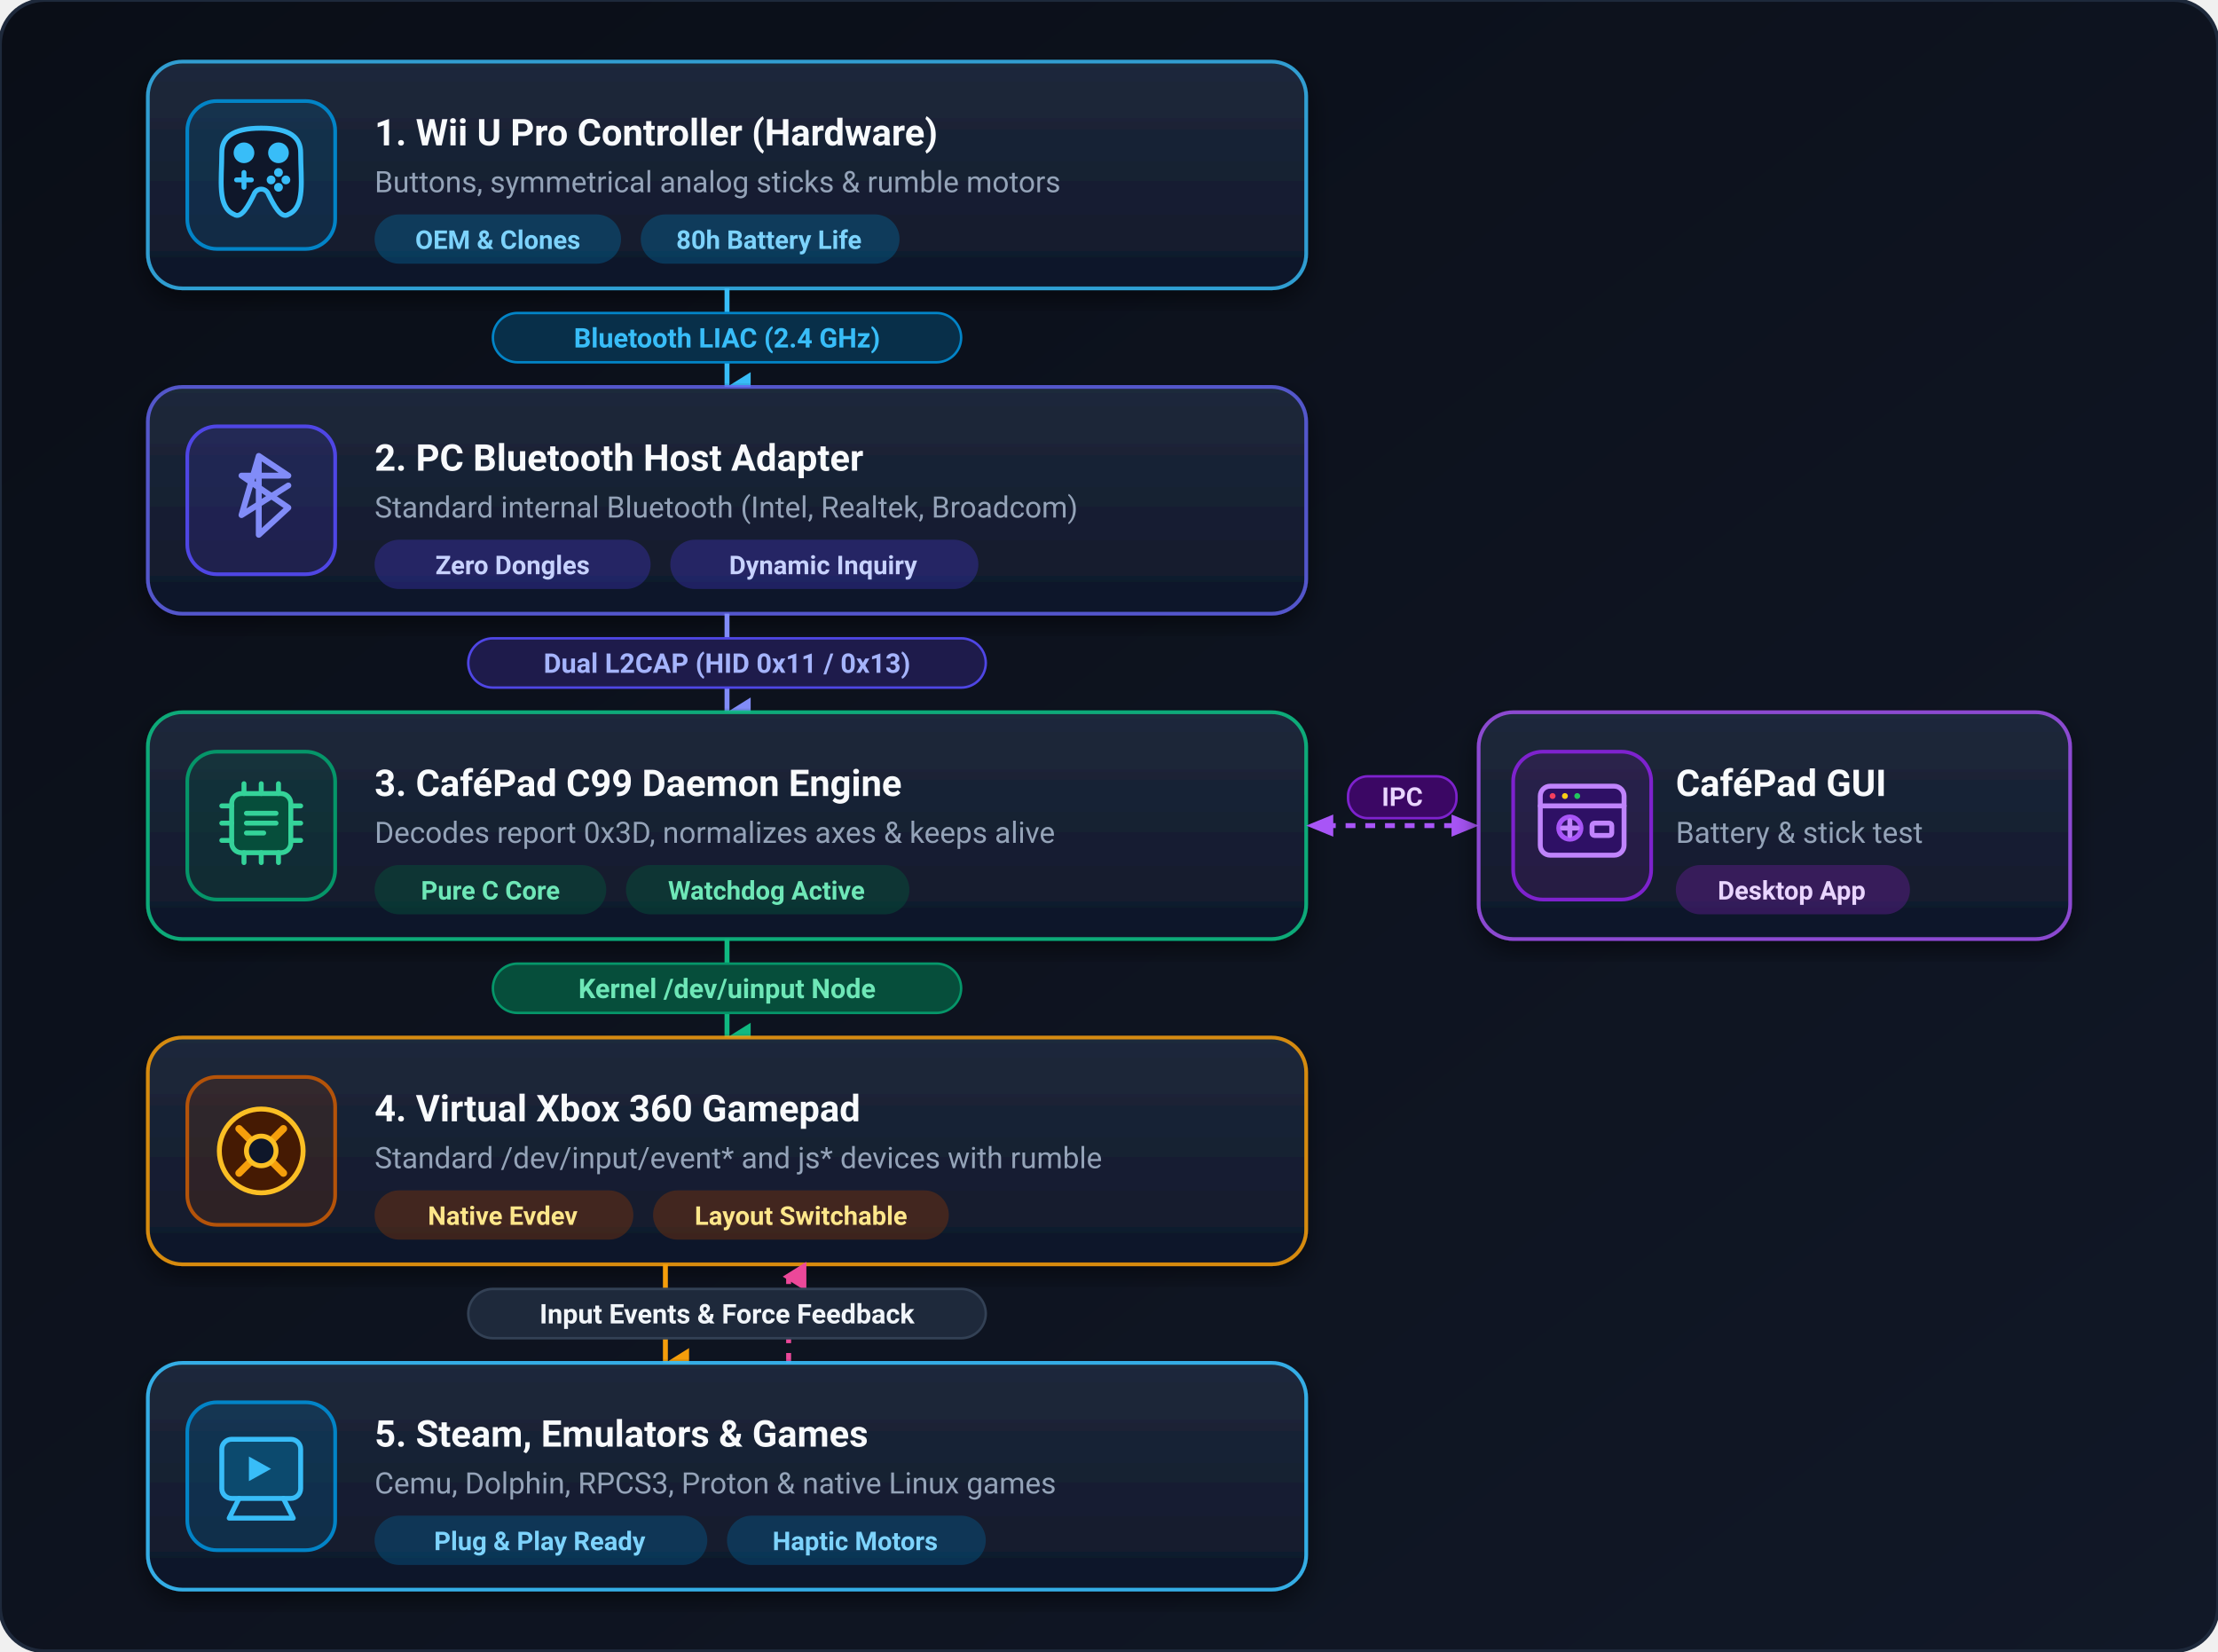
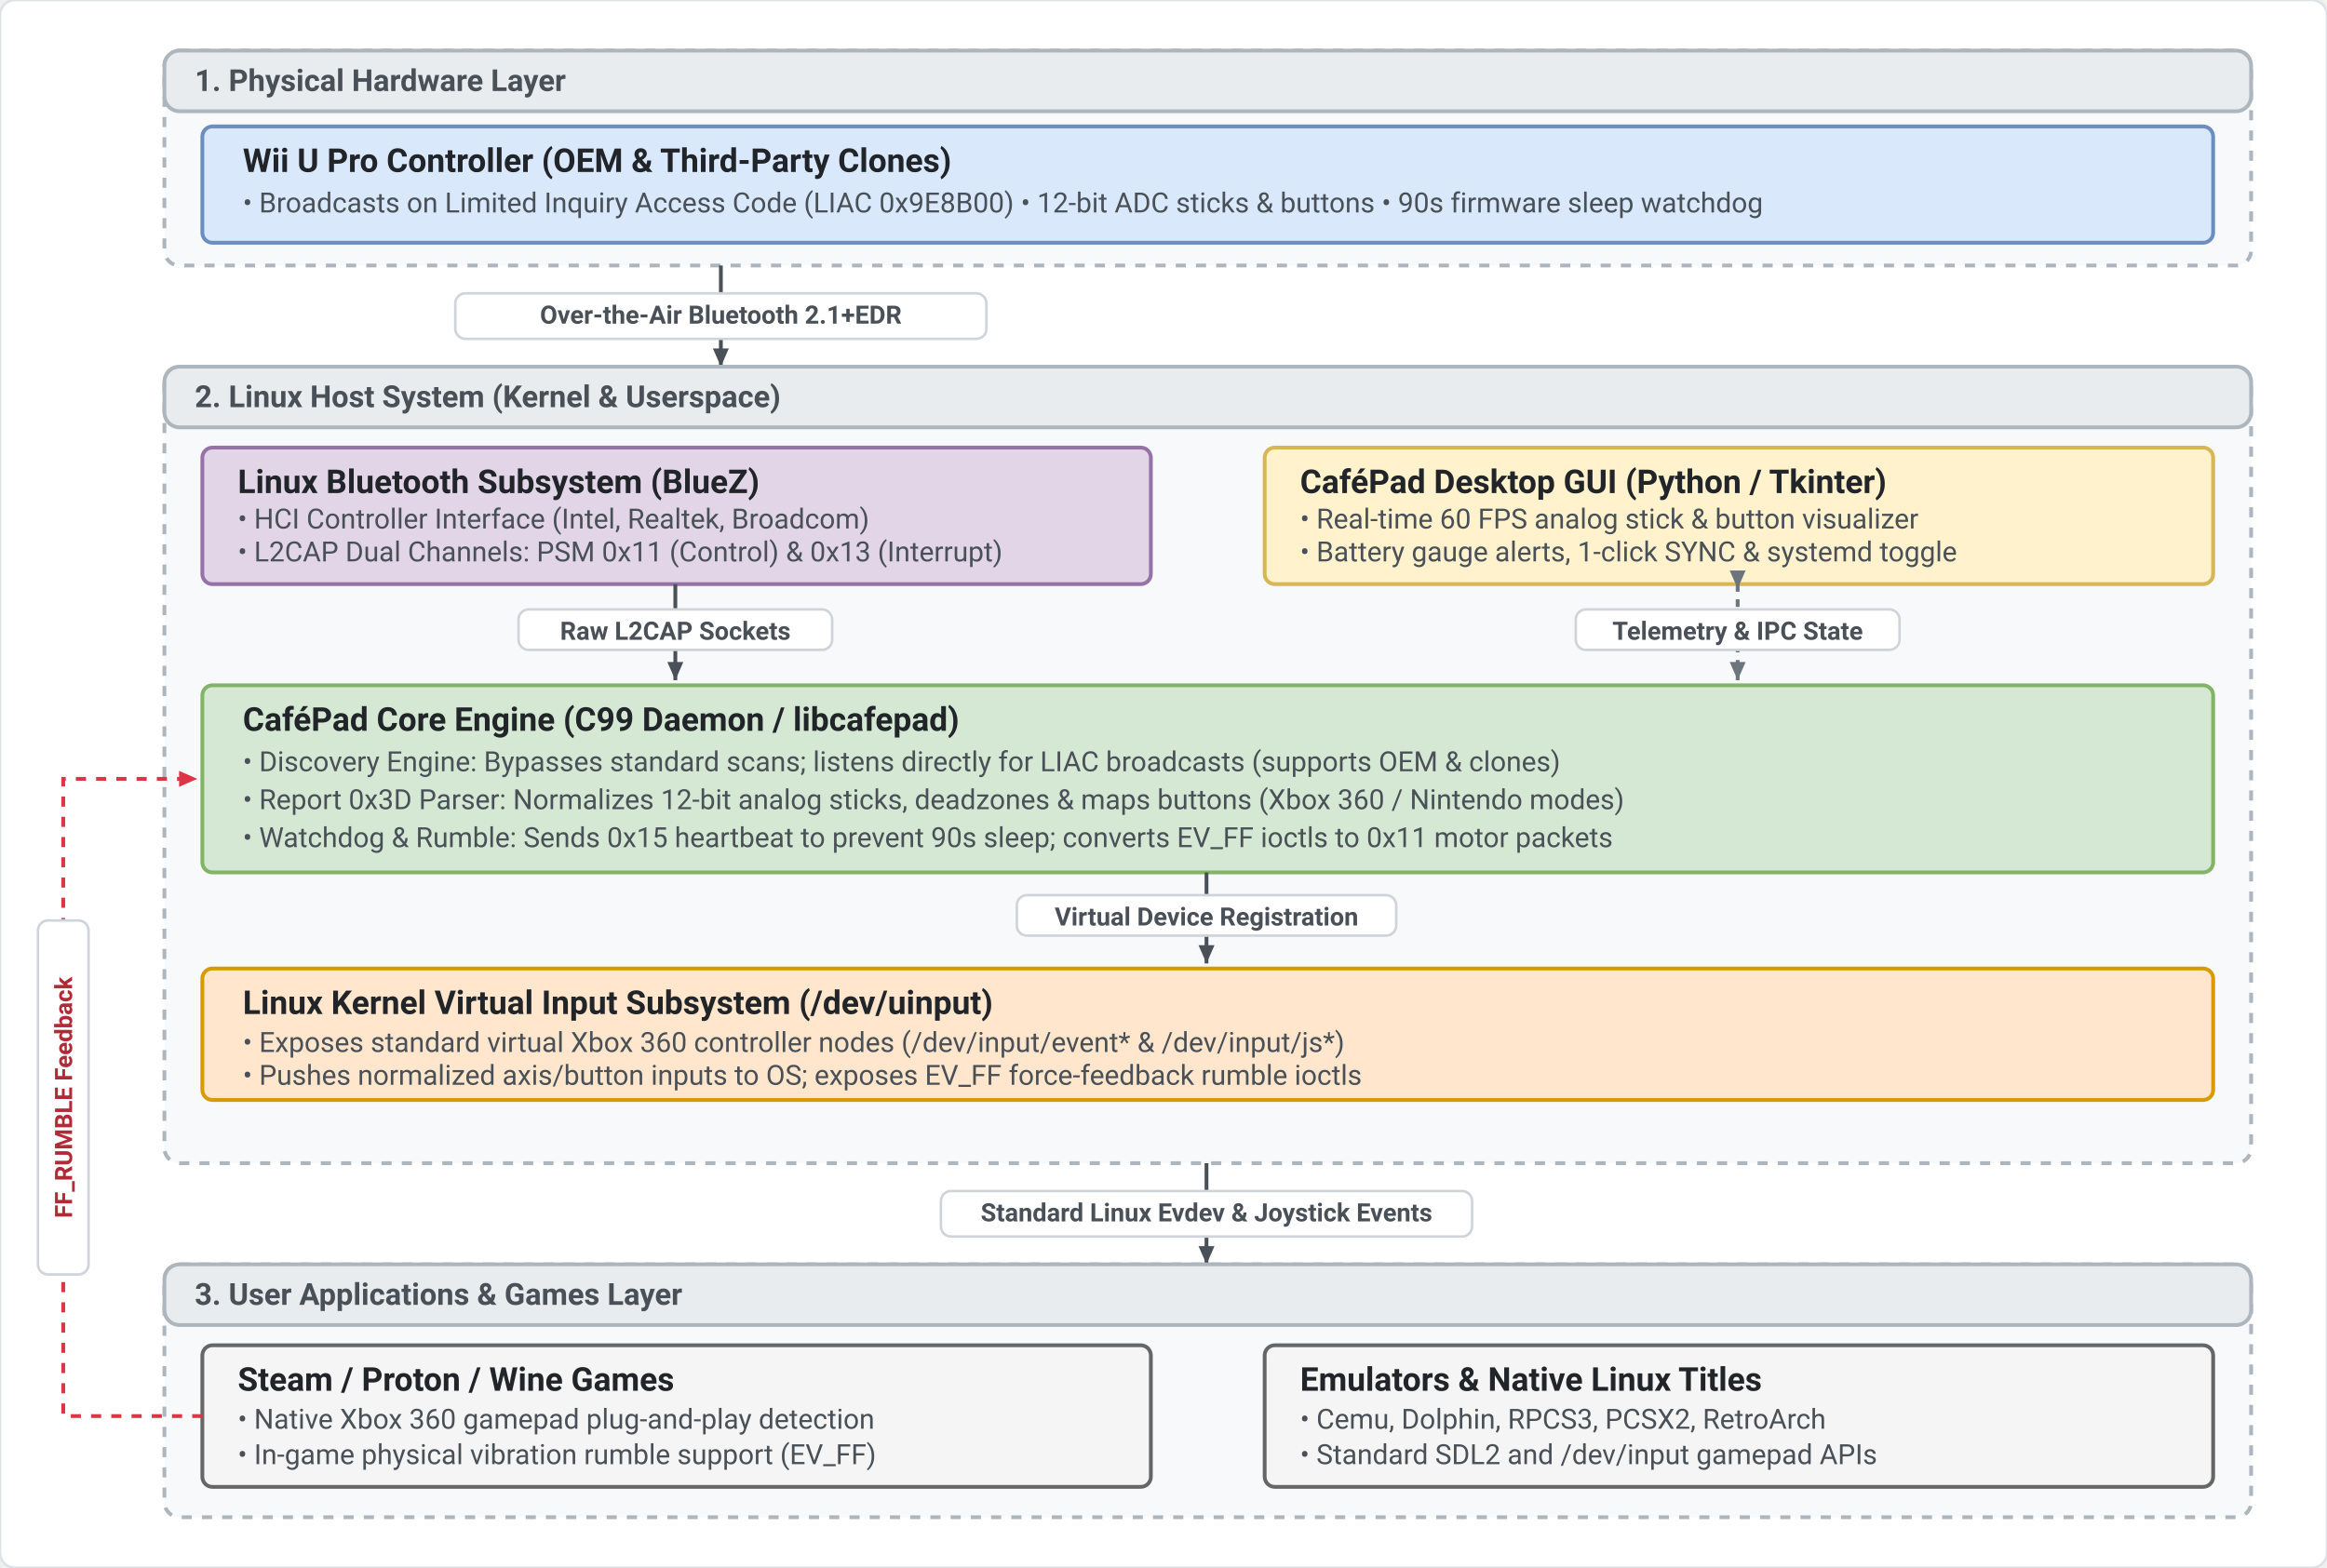
- <svg xmlns="http://www.w3.org/2000/svg" viewBox="0 0 900 670" width="900" height="670">
+ <svg xmlns="http://www.w3.org/2000/svg" viewBox="0 0 920 620" width="920" height="620">
  <defs>
-     <linearGradient id="canvasBg" x1="0%" y1="0%" x2="100%" y2="100%">
-       <stop offset="0%" stop-color="#0a0e17" />
-       <stop offset="100%" stop-color="#111827" />
-     </linearGradient>
-     <linearGradient id="cardBg" x1="0%" y1="0%" x2="0%" y2="100%">
-       <stop offset="0%" stop-color="#1e293b" />
-       <stop offset="100%" stop-color="#0f172a" />
-     </linearGradient>
-     <filter id="shadow" x="-6%" y="-6%" width="112%" height="116%">
-       <feDropShadow dx="0" dy="4" stdDeviation="5" flood-color="#000000" flood-opacity="0.5" />
-     </filter>
-     <marker id="arrowDown" viewBox="0 0 10 10" refX="5" refY="8" markerWidth="6" markerHeight="6" orient="auto-start-reverse">
-       <path d="M 0 0 L 10 0 L 5 8 z" fill="#38bdf8" />
+     <marker id="arrow" viewBox="0 0 10 10" refX="8" refY="5" markerWidth="6" markerHeight="6" orient="auto-start-reverse">
+       <path d="M 0 1.5 L 8 5 L 0 8.5 z" fill="#495057" />
    </marker>
-     <marker id="arrowDownIndigo" viewBox="0 0 10 10" refX="5" refY="8" markerWidth="6" markerHeight="6" orient="auto-start-reverse">
-       <path d="M 0 0 L 10 0 L 5 8 z" fill="#818cf8" />
+     <marker id="arrowRed" viewBox="0 0 10 10" refX="8" refY="5" markerWidth="6" markerHeight="6" orient="auto-start-reverse">
+       <path d="M 0 1.5 L 8 5 L 0 8.5 z" fill="#dc3545" />
    </marker>
-     <marker id="arrowDownEmerald" viewBox="0 0 10 10" refX="5" refY="8" markerWidth="6" markerHeight="6" orient="auto-start-reverse">
-       <path d="M 0 0 L 10 0 L 5 8 z" fill="#10b981" />
+     <marker id="arrowDashed" viewBox="0 0 10 10" refX="8" refY="5" markerWidth="6" markerHeight="6" orient="auto-start-reverse">
+       <path d="M 0 1.5 L 8 5 L 0 8.5 z" fill="#6c757d" />
    </marker>
-     <marker id="arrowDownAmber" viewBox="0 0 10 10" refX="5" refY="8" markerWidth="6" markerHeight="6" orient="auto-start-reverse">
-       <path d="M 0 0 L 10 0 L 5 8 z" fill="#f59e0b" />
-     </marker>
-     <marker id="arrowUpPink" viewBox="0 0 10 10" refX="5" refY="2" markerWidth="6" markerHeight="6" orient="auto-start-reverse">
-       <path d="M 0 8 L 10 8 L 5 0 z" fill="#ec4899" />
+     <marker id="arrowDashedStart" viewBox="0 0 10 10" refX="2" refY="5" markerWidth="6" markerHeight="6" orient="auto-start-reverse">
+       <path d="M 8 1.5 L 0 5 L 8 8.5 z" fill="#6c757d" />
    </marker>
  </defs>
  <style>
-     .card { rx: 14px; stroke-width: 1.5px; filter: url(#shadow); }
-     .title { font-family: -apple-system, BlinkMacSystemFont, "Segoe UI", Roboto, sans-serif; font-size: 15px; font-weight: 700; fill: #f8fafc; }
-     .desc { font-family: -apple-system, BlinkMacSystemFont, "Segoe UI", Roboto, sans-serif; font-size: 12px; fill: #94a3b8; }
-     .badge-text { font-family: -apple-system, BlinkMacSystemFont, "Segoe UI", Roboto, sans-serif; font-size: 10.5px; font-weight: 700; }
-     .arrow-badge { font-family: -apple-system, BlinkMacSystemFont, "Segoe UI", Roboto, sans-serif; font-size: 11px; font-weight: 600; }
+     text { font-family: -apple-system, BlinkMacSystemFont, "Segoe UI", Roboto, "Helvetica Neue", Arial, sans-serif; }
+     .lane-title { font-size: 12px; font-weight: 700; fill: #495057; }
+     .box-title { font-size: 13px; font-weight: 700; fill: #212529; }
+     .box-body { font-size: 11px; fill: #495057; }
+     .lbl-bg { fill: #ffffff; stroke: #ced4da; stroke-width: 1px; rx: 4px; }
+     .lbl-text { font-size: 10px; font-weight: 600; fill: #495057; text-anchor: middle; }
+     .lbl-red { font-size: 9.5px; font-weight: 700; fill: #b02a37; text-anchor: middle; }
  </style>
-   <rect width="900" height="670" rx="18" fill="url(#canvasBg)" stroke="#1e293b" stroke-width="1.5" />
-   <g transform="translate(60, 25)">
-     <rect width="470" height="92" fill="url(#cardBg)" stroke="#38bdf8" stroke-opacity="0.8" class="card" />
-     <rect x="16" y="16" width="60" height="60" rx="12" fill="#0369a1" fill-opacity="0.2" stroke="#0284c7" stroke-width="1.5" />
-     <g transform="translate(24, 23)" stroke="#38bdf8" stroke-width="2" fill="none" stroke-linecap="round" stroke-linejoin="round">
-       <path d="M6 14 C6 8, 10 4, 22 4 L22 4 C34 4, 38 8, 38 14 C38 25, 40 36, 33 39 C30 41, 27 35, 25 31 C24 28, 20 28, 19 31 C17 35, 14 41, 11 39 C4 36, 6 25, 6 14 Z" fill="#0f172a" />
-       <circle cx="15" cy="14" r="3.2" fill="#38bdf8" />
-       <circle cx="29" cy="14" r="3.2" fill="#38bdf8" />
-       <path d="M15 22 L15 28 M12 25 L18 25" />
-       <circle cx="29" cy="22" r="0.8" fill="#38bdf8" />
-       <circle cx="32" cy="25" r="0.8" fill="#38bdf8" />
-       <circle cx="26" cy="25" r="0.8" fill="#38bdf8" />
-       <circle cx="29" cy="28" r="0.8" fill="#38bdf8" />
+   <rect width="920" height="620" fill="#ffffff" stroke="#dee2e6" stroke-width="1" rx="6" />
+   <g transform="translate(65, 20)">
+     <rect width="825" height="85" fill="#f8f9fa" stroke="#adb5bd" stroke-width="1.5" stroke-dasharray="4,4" rx="6" />
+     <rect width="825" height="24" fill="#e9ecef" stroke="#adb5bd" stroke-width="1.5" rx="6" />
+     <text x="12" y="16" class="lane-title">1. Physical Hardware Layer</text>
+     <g transform="translate(15, 30)">
+       <rect width="795" height="46" rx="4" fill="#dae8fc" stroke="#6c8ebf" stroke-width="1.5" />
+       <text x="16" y="18" class="box-title">Wii U Pro Controller (OEM &amp; Third-Party Clones)</text>
+       <text x="16" y="34" class="box-body">• Broadcasts on Limited Inquiry Access Code (LIAC 0x9E8B00)  • 12-bit ADC sticks &amp; buttons  • 90s firmware sleep watchdog</text>
    </g>
-     <text x="92" y="34" class="title">1. Wii U Pro Controller (Hardware)</text>
-     <text x="92" y="53" class="desc">Buttons, symmetrical analog sticks &amp; rumble motors</text>
-     <rect x="92" y="62" width="100" height="20" rx="10" fill="#0284c7" fill-opacity="0.3" />
-     <text x="142" y="76" text-anchor="middle" class="badge-text" fill="#7dd3fc">OEM &amp; Clones</text>
-     <rect x="200" y="62" width="105" height="20" rx="10" fill="#0284c7" fill-opacity="0.3" />
-     <text x="252" y="76" text-anchor="middle" class="badge-text" fill="#7dd3fc">80h Battery Life</text>
  </g>
-   <g transform="translate(295, 117)">
-     <line x1="0" y1="0" x2="0" y2="40" stroke="#38bdf8" stroke-width="2" marker-end="url(#arrowDown)" />
-     <rect x="-95" y="10" width="190" height="20" rx="10" fill="#082f49" stroke="#0284c7" stroke-width="1" />
-     <text x="0" y="24" text-anchor="middle" class="arrow-badge" fill="#38bdf8">Bluetooth LIAC (2.4 GHz)</text>
+   <g transform="translate(285, 105)">
+     <line x1="0" y1="0" x2="0" y2="40" stroke="#495057" stroke-width="1.5" marker-end="url(#arrow)" />
+     <rect x="-105" y="11" width="210" height="18" class="lbl-bg" />
+     <text x="0" y="23" class="lbl-text">Over-the-Air Bluetooth 2.1+EDR</text>
  </g>
-   <g transform="translate(60, 157)">
-     <rect width="470" height="92" fill="url(#cardBg)" stroke="#6366f1" stroke-opacity="0.8" class="card" />
-     <rect x="16" y="16" width="60" height="60" rx="12" fill="#4338ca" fill-opacity="0.2" stroke="#4f46e5" stroke-width="1.5" />
-     <g transform="translate(33, 24)" stroke="#818cf8" stroke-width="2.4" fill="none" stroke-linecap="round" stroke-linejoin="round">
-       <path d="M12 4 L12 36 L24 25 L5 12 L24 12 L12 4 L5 28 L24 16" />
+   <g transform="translate(65, 145)">
+     <rect width="825" height="315" fill="#f8f9fa" stroke="#adb5bd" stroke-width="1.5" stroke-dasharray="4,4" rx="6" />
+     <rect width="825" height="24" fill="#e9ecef" stroke="#adb5bd" stroke-width="1.5" rx="6" />
+     <text x="12" y="16" class="lane-title">2. Linux Host System (Kernel &amp; Userspace)</text>
+     <g transform="translate(15, 32)">
+       <rect width="375" height="54" rx="4" fill="#e1d5e7" stroke="#9673a6" stroke-width="1.5" />
+       <text x="14" y="18" class="box-title">Linux Bluetooth Subsystem (BlueZ)</text>
+       <text x="14" y="32" class="box-body">• HCI Controller Interface (Intel, Realtek, Broadcom)</text>
+       <text x="14" y="45" class="box-body">• L2CAP Dual Channels: PSM 0x11 (Control) &amp; 0x13 (Interrupt)</text>
    </g>
-     <text x="92" y="34" class="title">2. PC Bluetooth Host Adapter</text>
-     <text x="92" y="53" class="desc">Standard internal Bluetooth (Intel, Realtek, Broadcom)</text>
-     <rect x="92" y="62" width="112" height="20" rx="10" fill="#4338ca" fill-opacity="0.35" />
-     <text x="148" y="76" text-anchor="middle" class="badge-text" fill="#c7d2fe">Zero Dongles</text>
-     <rect x="212" y="62" width="125" height="20" rx="10" fill="#4338ca" fill-opacity="0.35" />
-     <text x="274" y="76" text-anchor="middle" class="badge-text" fill="#c7d2fe">Dynamic Inquiry</text>
+     <g transform="translate(435, 32)">
+       <rect width="375" height="54" rx="4" fill="#fff2cc" stroke="#d6b656" stroke-width="1.5" />
+       <text x="14" y="18" class="box-title">CaféPad Desktop GUI (Python / Tkinter)</text>
+       <text x="14" y="32" class="box-body">• Real-time 60 FPS analog stick &amp; button visualizer</text>
+       <text x="14" y="45" class="box-body">• Battery gauge alerts, 1-click SYNC &amp; systemd toggle</text>
+     </g>
+     <line x1="202" y1="86" x2="202" y2="124" stroke="#495057" stroke-width="1.5" marker-end="url(#arrow)" />
+     <rect x="140" y="96" width="124" height="16" class="lbl-bg" />
+     <text x="202" y="108" class="lbl-text">Raw L2CAP Sockets</text>
+     <line x1="622" y1="86" x2="622" y2="124" stroke="#6c757d" stroke-width="1.5" stroke-dasharray="3,3" marker-end="url(#arrowDashed)" marker-start="url(#arrowDashedStart)" />
+     <rect x="558" y="96" width="128" height="16" class="lbl-bg" />
+     <text x="622" y="108" class="lbl-text">Telemetry &amp; IPC State</text>
+     <g transform="translate(15, 126)">
+       <rect width="795" height="74" rx="4" fill="#d5e8d4" stroke="#82b366" stroke-width="1.5" />
+       <text x="16" y="18" class="box-title">CaféPad Core Engine (C99 Daemon / libcafepad)</text>
+       <text x="16" y="34" class="box-body">• Discovery Engine: Bypasses standard scans; listens directly for LIAC broadcasts (supports OEM &amp; clones)</text>
+       <text x="16" y="49" class="box-body">• Report 0x3D Parser: Normalizes 12-bit analog sticks, deadzones &amp; maps buttons (Xbox 360 / Nintendo modes)</text>
+       <text x="16" y="64" class="box-body">• Watchdog &amp; Rumble: Sends 0x15 heartbeat to prevent 90s sleep; converts EV_FF ioctls to 0x11 motor packets</text>
+     </g>
+     <line x1="412" y1="200" x2="412" y2="236" stroke="#495057" stroke-width="1.5" marker-end="url(#arrow)" />
+     <rect x="337" y="209" width="150" height="16" class="lbl-bg" />
+     <text x="412" y="221" class="lbl-text">Virtual Device Registration</text>
+     <g transform="translate(15, 238)">
+       <rect width="795" height="52" rx="4" fill="#ffe6cc" stroke="#d79b00" stroke-width="1.5" />
+       <text x="16" y="18" class="box-title">Linux Kernel Virtual Input Subsystem (/dev/uinput)</text>
+       <text x="16" y="33" class="box-body">• Exposes standard virtual Xbox 360 controller nodes (/dev/input/event* &amp; /dev/input/js*)</text>
+       <text x="16" y="46" class="box-body">• Pushes normalized axis/button inputs to OS; exposes EV_FF force-feedback rumble ioctls</text>
+     </g>
  </g>
-   <g transform="translate(295, 249)">
-     <line x1="0" y1="0" x2="0" y2="40" stroke="#818cf8" stroke-width="2" marker-end="url(#arrowDownIndigo)" />
-     <rect x="-105" y="10" width="210" height="20" rx="10" fill="#1e1b4b" stroke="#4f46e5" stroke-width="1" />
-     <text x="0" y="24" text-anchor="middle" class="arrow-badge" fill="#a5b4fc">Dual L2CAP (HID 0x11 / 0x13)</text>
+   <g transform="translate(477, 460)">
+     <line x1="0" y1="0" x2="0" y2="40" stroke="#495057" stroke-width="1.5" marker-end="url(#arrow)" />
+     <rect x="-105" y="11" width="210" height="18" class="lbl-bg" />
+     <text x="0" y="23" class="lbl-text">Standard Linux Evdev &amp; Joystick Events</text>
  </g>
-   <g transform="translate(60, 289)">
-     <rect width="470" height="92" fill="url(#cardBg)" stroke="#10b981" stroke-opacity="0.9" class="card" />
-     <rect x="16" y="16" width="60" height="60" rx="12" fill="#065f46" fill-opacity="0.25" stroke="#059669" stroke-width="1.5" />
-     <g transform="translate(25, 24)" stroke="#34d399" stroke-width="2" fill="none" stroke-linecap="round" stroke-linejoin="round">
-       <rect x="9" y="9" width="24" height="24" rx="4" fill="#064e3b" />
-       <path d="M15 17 L27 17 M15 21 L27 21 M15 25 L22 25" />
-       <path d="M14 5 L14 9 M21 5 L21 9 M28 5 L28 9" />
-       <path d="M14 33 L14 37 M21 33 L21 37 M28 33 L28 37" />
-       <path d="M5 14 L9 14 M5 21 L9 21 M5 28 L9 28" />
-       <path d="M33 14 L37 14 M33 21 L37 21 M33 28 L37 28" />
+   <g transform="translate(65, 500)">
+     <rect width="825" height="100" fill="#f8f9fa" stroke="#adb5bd" stroke-width="1.5" stroke-dasharray="4,4" rx="6" />
+     <rect width="825" height="24" fill="#e9ecef" stroke="#adb5bd" stroke-width="1.5" rx="6" />
+     <text x="12" y="16" class="lane-title">3. User Applications &amp; Games Layer</text>
+     <g transform="translate(15, 32)">
+       <rect width="375" height="56" rx="4" fill="#f5f5f5" stroke="#666666" stroke-width="1.5" />
+       <text x="14" y="18" class="box-title">Steam / Proton / Wine Games</text>
+       <text x="14" y="33" class="box-body">• Native Xbox 360 gamepad plug-and-play detection</text>
+       <text x="14" y="47" class="box-body">• In-game physical vibration rumble support (EV_FF)</text>
    </g>
-     <text x="92" y="34" class="title">3. CaféPad C99 Daemon Engine</text>
-     <text x="92" y="53" class="desc">Decodes report 0x3D, normalizes axes &amp; keeps alive</text>
-     <rect x="92" y="62" width="94" height="20" rx="10" fill="#064e3b" fill-opacity="0.5" />
-     <text x="139" y="76" text-anchor="middle" class="badge-text" fill="#6ee7b7">Pure C Core</text>
-     <rect x="194" y="62" width="115" height="20" rx="10" fill="#064e3b" fill-opacity="0.5" />
-     <text x="251" y="76" text-anchor="middle" class="badge-text" fill="#6ee7b7">Watchdog Active</text>
+     <g transform="translate(435, 32)">
+       <rect width="375" height="56" rx="4" fill="#f5f5f5" stroke="#666666" stroke-width="1.5" />
+       <text x="14" y="18" class="box-title">Emulators &amp; Native Linux Titles</text>
+       <text x="14" y="33" class="box-body">• Cemu, Dolphin, RPCS3, PCSX2, RetroArch</text>
+       <text x="14" y="47" class="box-body">• Standard SDL2 and /dev/input gamepad APIs</text>
+     </g>
  </g>
-   <g transform="translate(530, 335)">
-     <line x1="8" y1="0" x2="62" y2="0" stroke="#a855f7" stroke-width="2" stroke-dasharray="4,4" />
-     <polygon points="70,0 59,-4.5 59,4.5" fill="#a855f7" />
-     <polygon points="0,0 11,-4.5 11,4.5" fill="#a855f7" />
-     <rect x="17" y="-20" width="44" height="17" rx="8" fill="#3b0764" stroke="#7e22ce" stroke-width="1" />
-     <text x="39" y="-8" text-anchor="middle" class="badge-text" fill="#e9d5ff">IPC</text>
-   </g>
-   <g transform="translate(600, 289)">
-     <rect width="240" height="92" fill="url(#cardBg)" stroke="#a855f7" stroke-opacity="0.8" class="card" />
-     <rect x="14" y="16" width="56" height="60" rx="12" fill="#581c87" fill-opacity="0.25" stroke="#7e22ce" stroke-width="1.5" />
-     <g transform="translate(21, 24)" stroke="#c084fc" stroke-width="2" fill="none" stroke-linecap="round" stroke-linejoin="round">
-       <rect x="4" y="6" width="34" height="28" rx="4" fill="#2e1065" />
-       <line x1="4" y1="14" x2="38" y2="14" />
-       <circle cx="9" cy="10" r="1.2" fill="#f43f5e" stroke="none" />
-       <circle cx="14" cy="10" r="1.2" fill="#facc15" stroke="none" />
-       <circle cx="19" cy="10" r="1.2" fill="#22c55e" stroke="none" />
-       <circle cx="16" cy="23" r="4.5" stroke="#a855f7" />
-       <line x1="16" y1="20" x2="16" y2="26" />
-       <line x1="13" y1="23" x2="19" y2="23" />
-       <rect x="25" y="21" width="8" height="5" rx="1" />
-     </g>
-     <text x="80" y="34" class="title">CaféPad GUI</text>
-     <text x="80" y="53" class="desc">Battery &amp; stick test</text>
-     <rect x="80" y="62" width="95" height="20" rx="10" fill="#581c87" fill-opacity="0.5" />
-     <text x="127" y="76" text-anchor="middle" class="badge-text" fill="#e9d5ff">Desktop App</text>
-   </g>
-   <g transform="translate(295, 381)">
-     <line x1="0" y1="0" x2="0" y2="40" stroke="#10b981" stroke-width="2" marker-end="url(#arrowDownEmerald)" />
-     <rect x="-95" y="10" width="190" height="20" rx="10" fill="#064e3b" stroke="#059669" stroke-width="1" />
-     <text x="0" y="24" text-anchor="middle" class="arrow-badge" fill="#6ee7b7">Kernel /dev/uinput Node</text>
-   </g>
-   <g transform="translate(60, 421)">
-     <rect width="470" height="92" fill="url(#cardBg)" stroke="#f59e0b" stroke-opacity="0.85" class="card" />
-     <rect x="16" y="16" width="60" height="60" rx="12" fill="#78350f" fill-opacity="0.25" stroke="#b45309" stroke-width="1.5" />
-     <g transform="translate(24, 24)" stroke="#fbbf24" stroke-width="2" fill="none" stroke-linecap="round" stroke-linejoin="round">
-       <circle cx="22" cy="22" r="17" fill="#451a03" />
-       <path d="M13 13 L31 31 M31 13 L13 31" stroke="#f59e0b" stroke-width="3" />
-       <circle cx="22" cy="22" r="6" fill="#0f172a" stroke="#fbbf24" />
-     </g>
-     <text x="92" y="34" class="title">4. Virtual Xbox 360 Gamepad</text>
-     <text x="92" y="53" class="desc">Standard /dev/input/event* and js* devices with rumble</text>
-     <rect x="92" y="62" width="105" height="20" rx="10" fill="#78350f" fill-opacity="0.45" />
-     <text x="144" y="76" text-anchor="middle" class="badge-text" fill="#fde68a">Native Evdev</text>
-     <rect x="205" y="62" width="120" height="20" rx="10" fill="#78350f" fill-opacity="0.45" />
-     <text x="265" y="76" text-anchor="middle" class="badge-text" fill="#fde68a">Layout Switchable</text>
-   </g>
-   <g transform="translate(295, 513)">
-     <line x1="-25" y1="0" x2="-25" y2="40" stroke="#f59e0b" stroke-width="2" marker-end="url(#arrowDownAmber)" />
-     <line x1="25" y1="40" x2="25" y2="5" stroke="#ec4899" stroke-width="2" stroke-dasharray="4,4" marker-end="url(#arrowUpPink)" />
-     <rect x="-105" y="10" width="210" height="20" rx="10" fill="#1e293b" stroke="#334155" stroke-width="1" />
-     <text x="0" y="24" text-anchor="middle" class="arrow-badge" fill="#f1f5f9">Input Events &amp; Force Feedback</text>
-   </g>
-   <g transform="translate(60, 553)">
-     <rect width="470" height="92" fill="url(#cardBg)" stroke="#38bdf8" stroke-opacity="0.9" class="card" />
-     <rect x="16" y="16" width="60" height="60" rx="12" fill="#0369a1" fill-opacity="0.25" stroke="#0284c7" stroke-width="1.5" />
-     <g transform="translate(24, 24)" stroke="#38bdf8" stroke-width="2" fill="none" stroke-linecap="round" stroke-linejoin="round">
-       <rect x="6" y="7" width="32" height="24" rx="4" fill="#0c4a6e" />
-       <polygon points="17,14 26,19 17,24" fill="#38bdf8" stroke="none" />
-       <path d="M13 31 L9 39 L35 39 L31 31" />
-     </g>
-     <text x="92" y="34" class="title">5. Steam, Emulators &amp; Games</text>
-     <text x="92" y="53" class="desc">Cemu, Dolphin, RPCS3, Proton &amp; native Linux games</text>
-     <rect x="92" y="62" width="135" height="20" rx="10" fill="#0369a1" fill-opacity="0.35" />
-     <text x="159" y="76" text-anchor="middle" class="badge-text" fill="#7dd3fc">Plug &amp; Play Ready</text>
-     <rect x="235" y="62" width="105" height="20" rx="10" fill="#0369a1" fill-opacity="0.35" />
-     <text x="287" y="76" text-anchor="middle" class="badge-text" fill="#7dd3fc">Haptic Motors</text>
+   <path d="M 80 560 L 25 560 L 25 308 L 78 308" fill="none" stroke="#dc3545" stroke-width="1.5" stroke-dasharray="4,4" marker-end="url(#arrowRed)" />
+   <g transform="translate(25, 434) rotate(-90)">
+     <rect x="-70" y="-10" width="140" height="20" class="lbl-bg" stroke="#f5c2c7" />
+     <text x="0" y="3.5" class="lbl-red">FF_RUMBLE Feedback</text>
  </g>
</svg>
